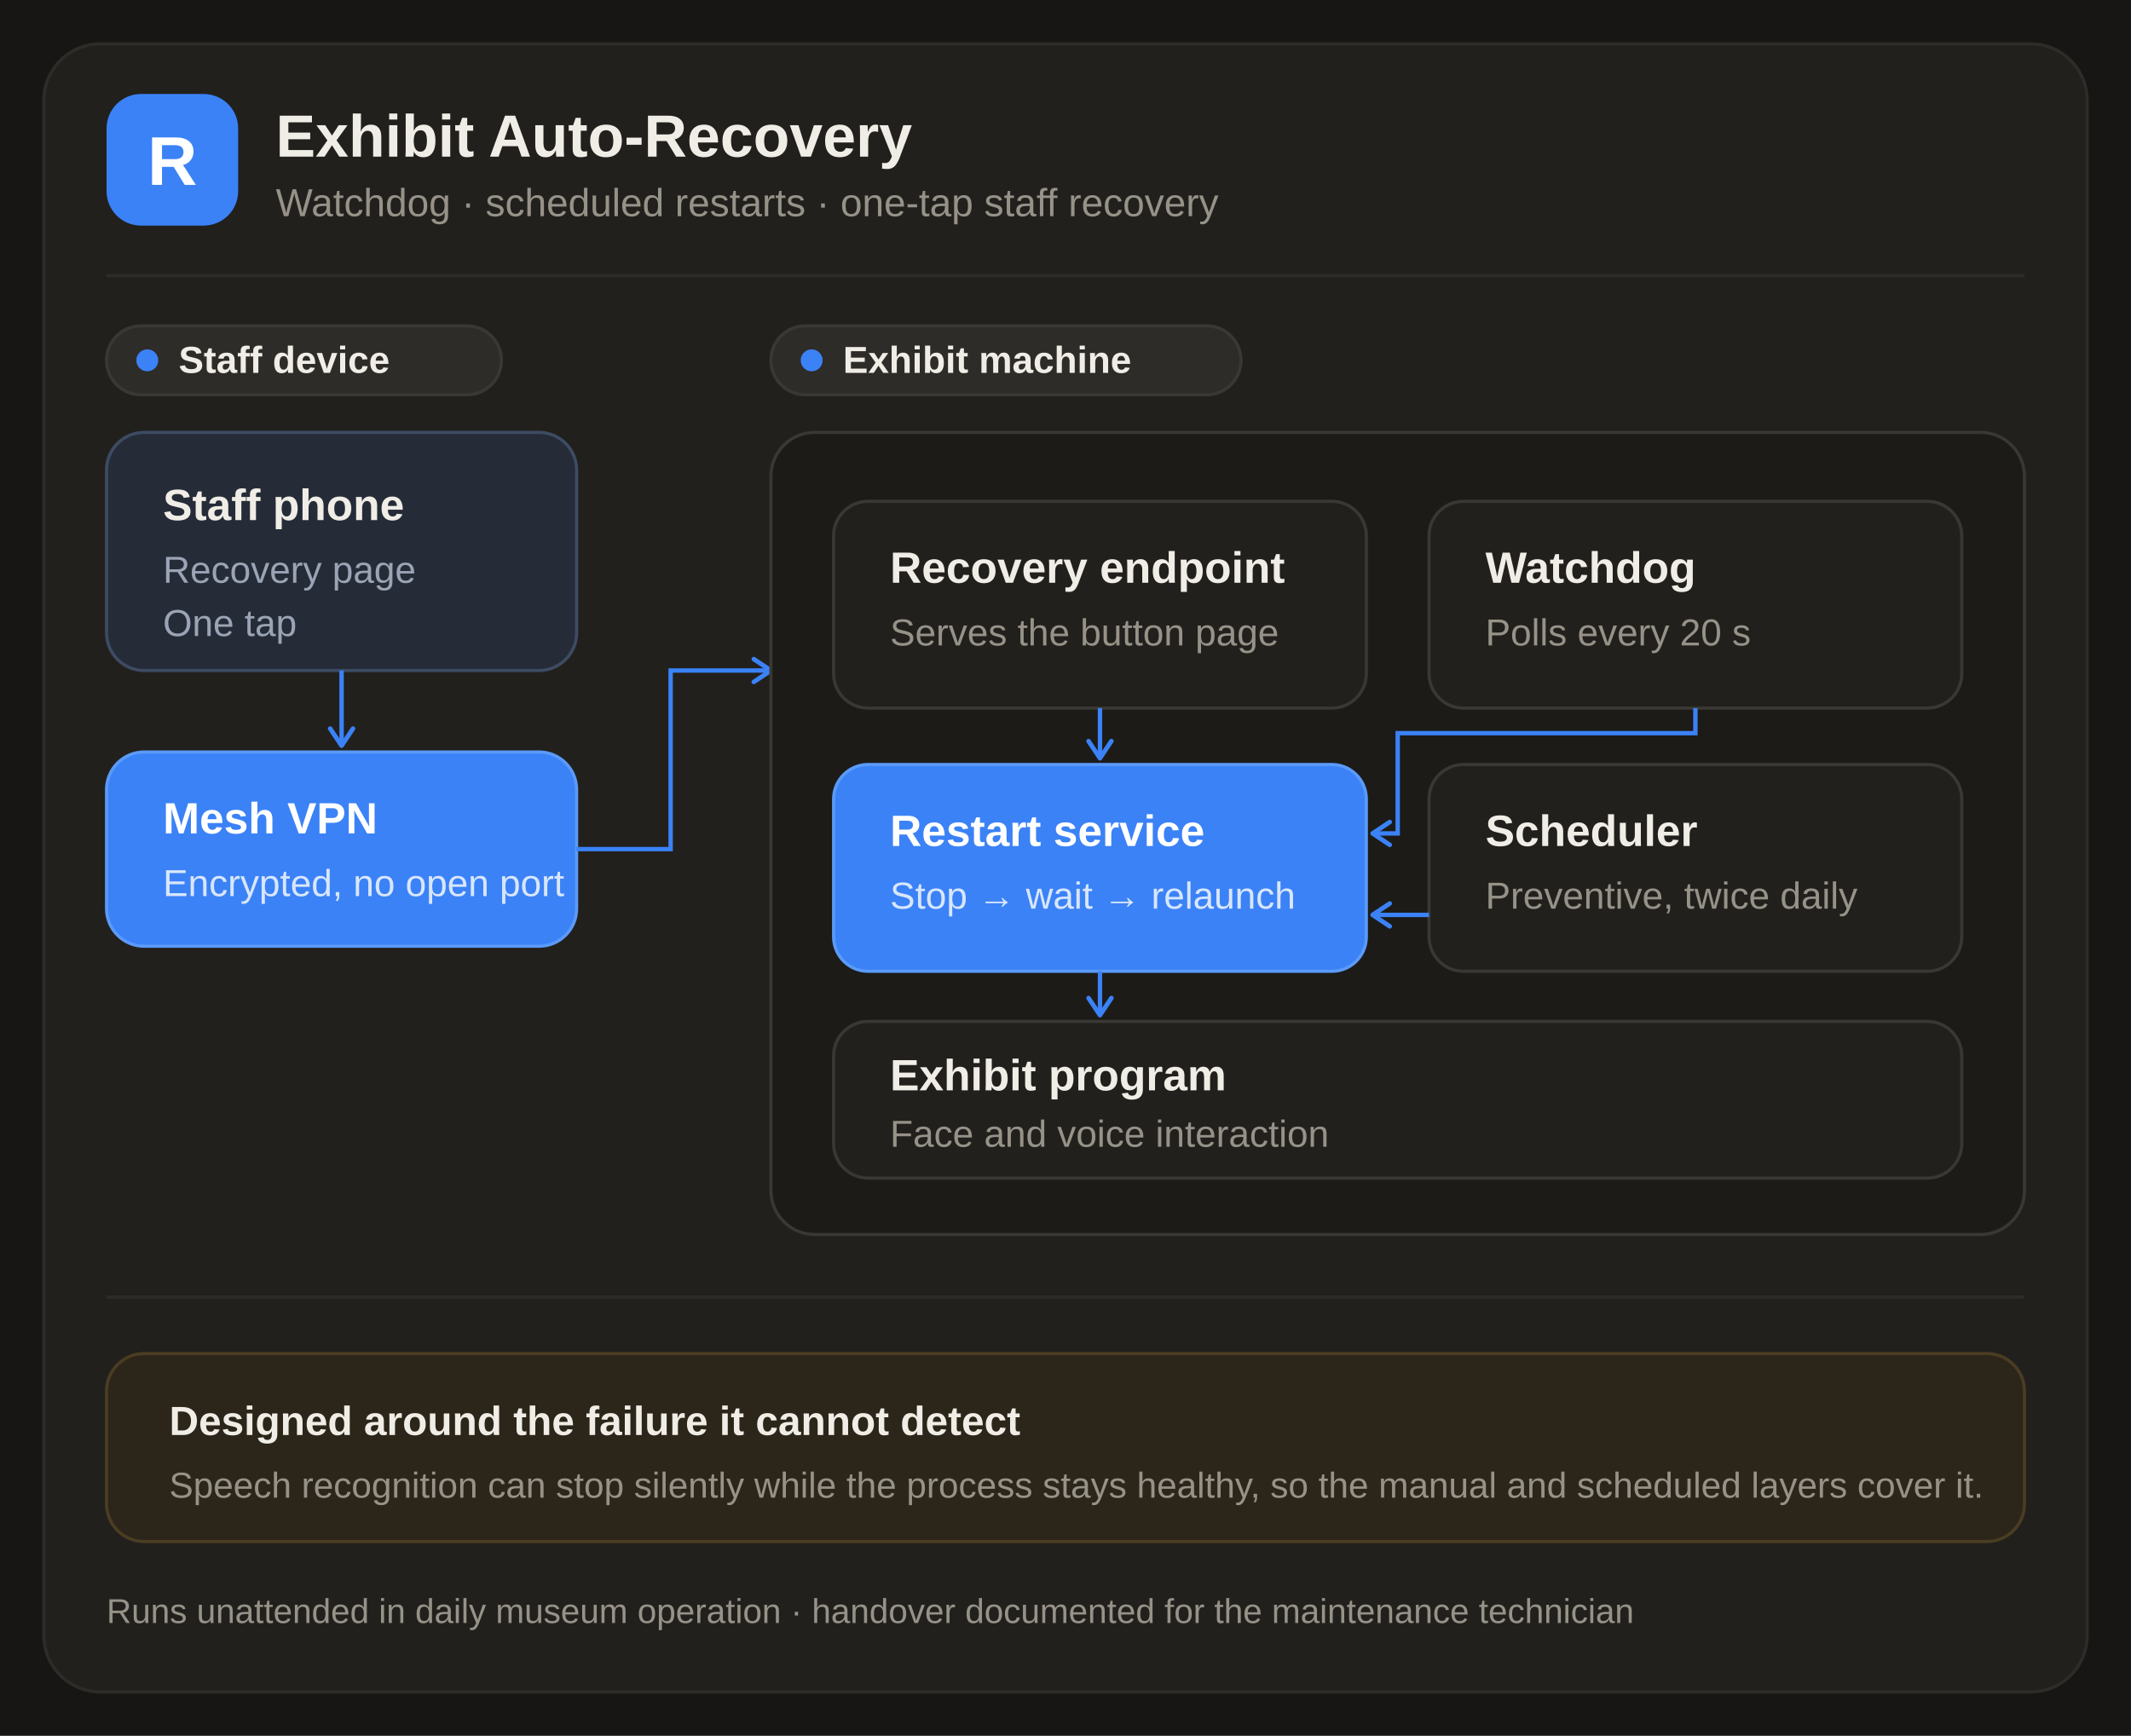
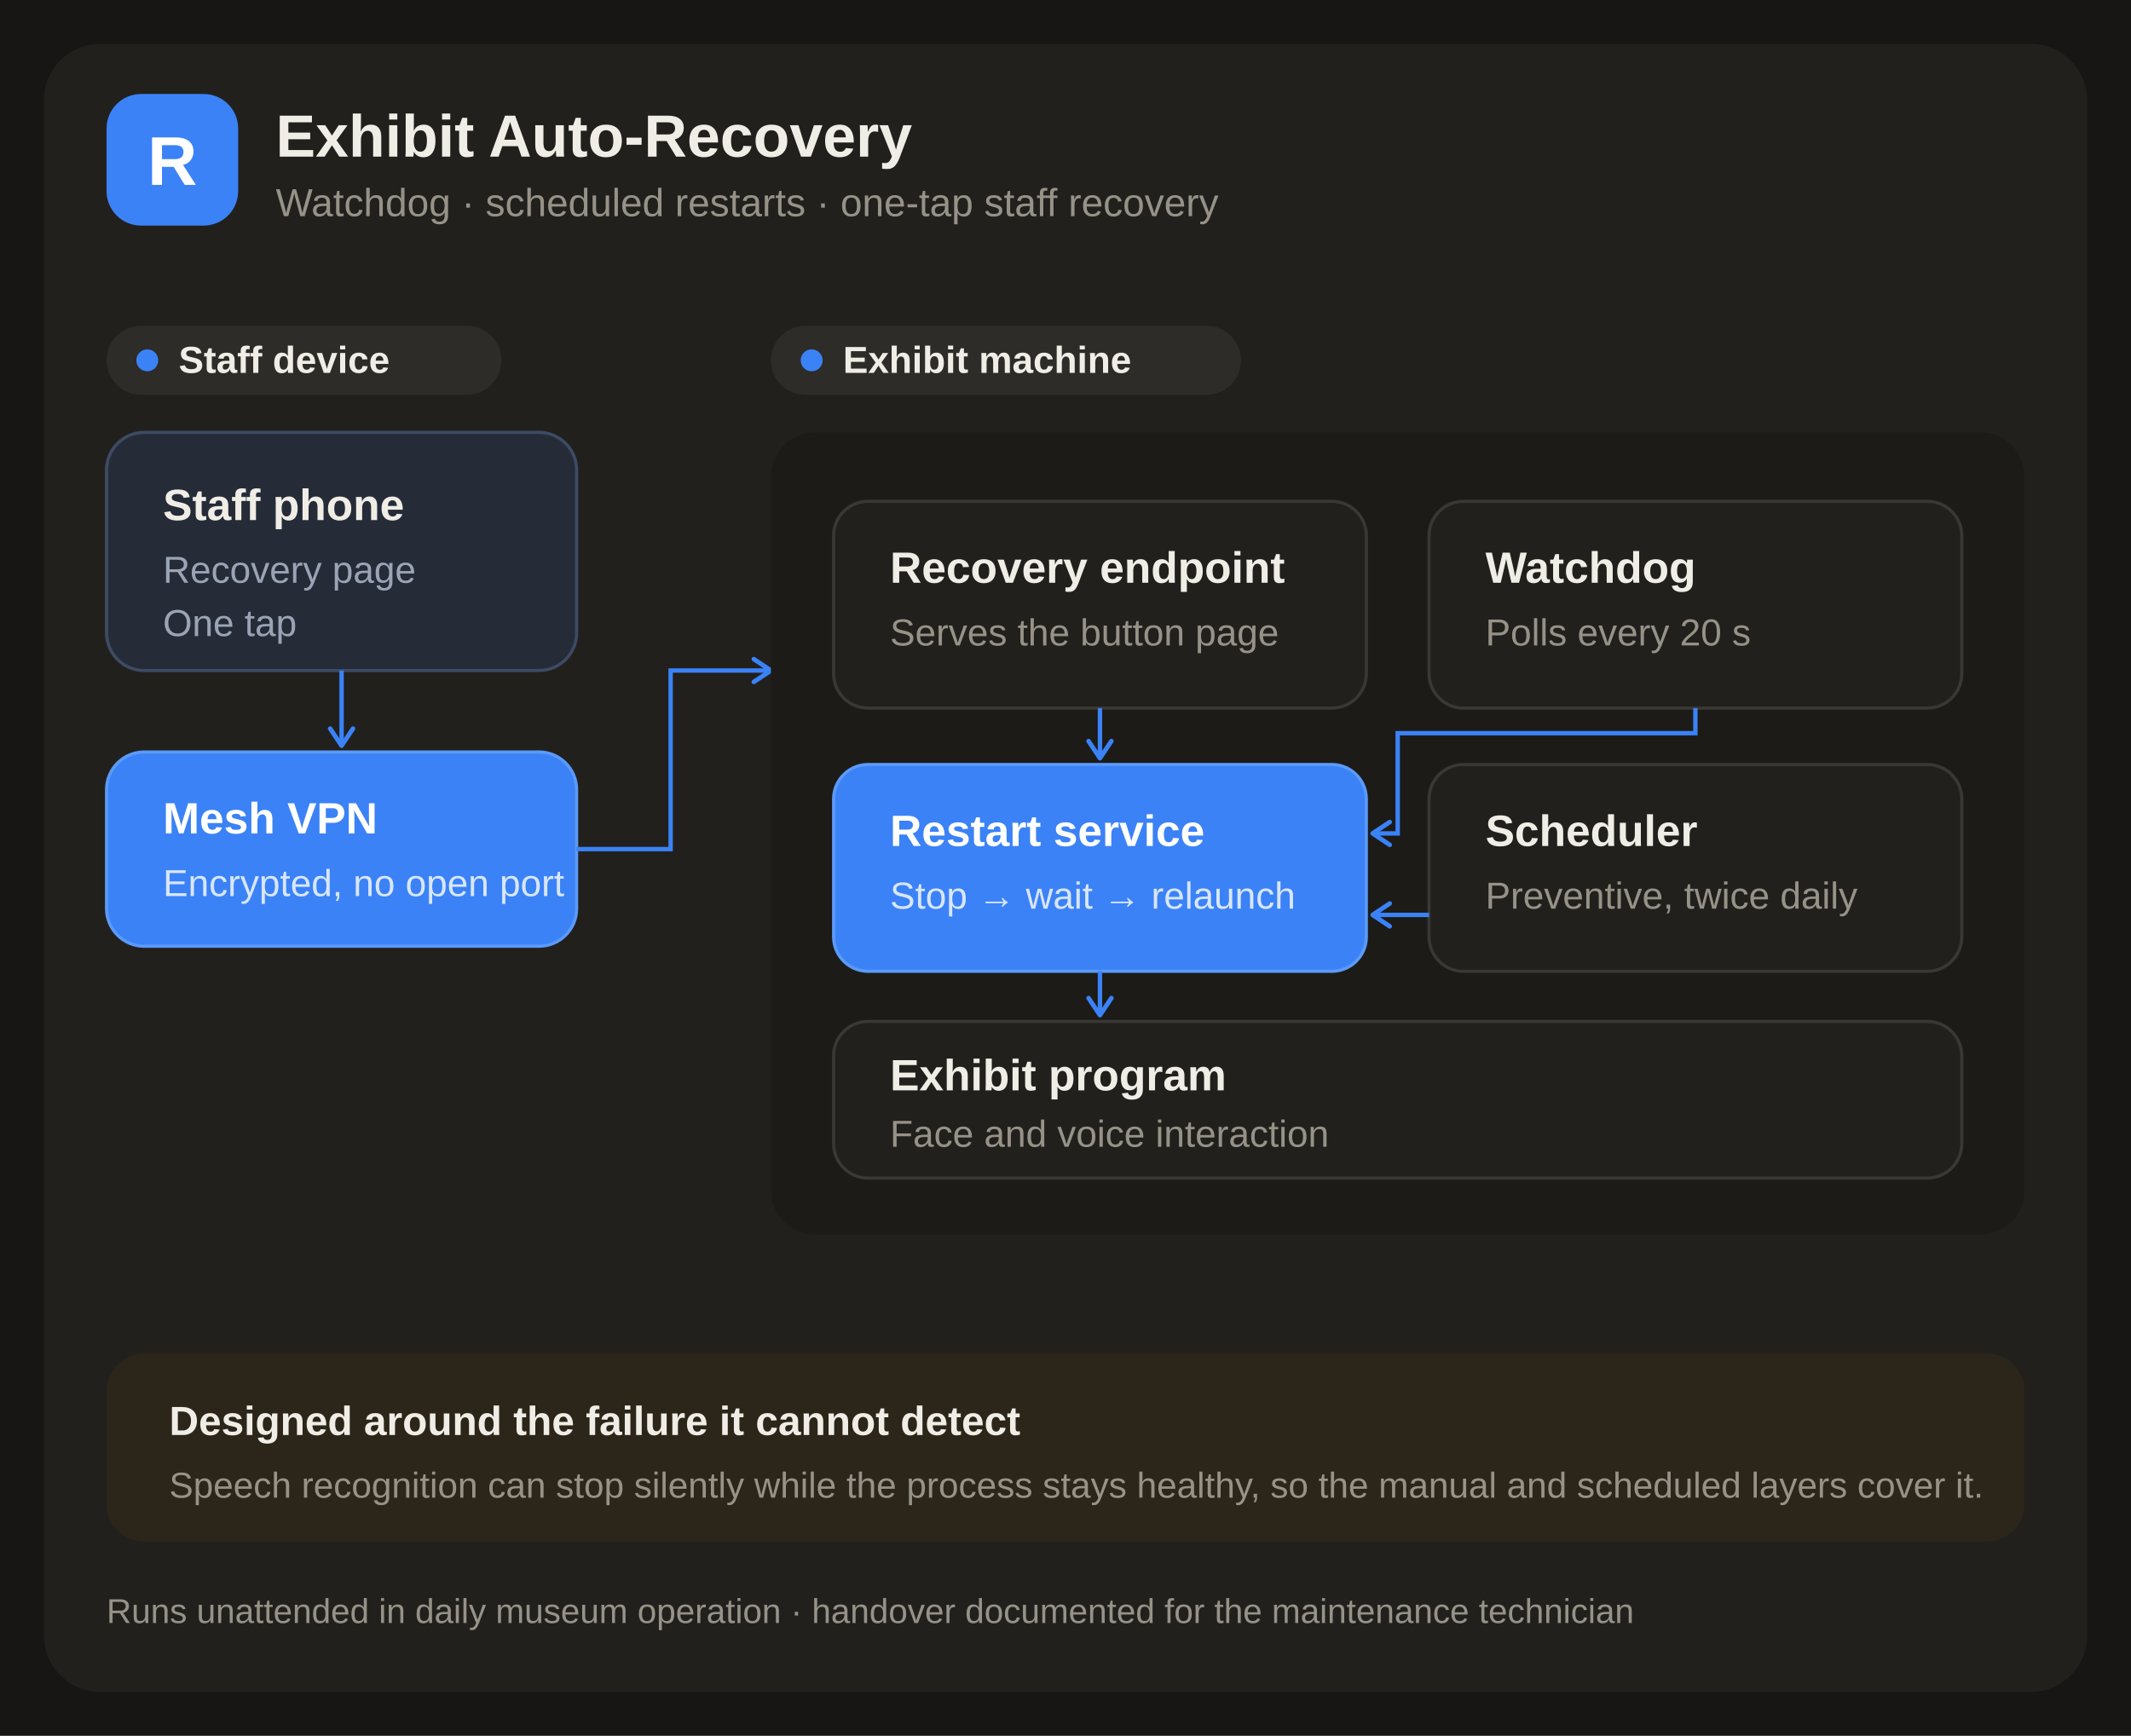
<svg xmlns="http://www.w3.org/2000/svg" width="680" height="554" viewBox="0 0 680 554" role="img">
  <defs>
    <marker id="arwE" viewBox="0 0 10 10" refX="8" refY="5" markerWidth="6.5" markerHeight="6.5" orient="auto-start-reverse">
      <path d="M2 1L8 5L2 9" fill="none" stroke="context-stroke" stroke-width="1.6" stroke-linecap="round" stroke-linejoin="round" />
    </marker>
  </defs>
  <style>
text{font-family:'Pretendard','Apple SD Gothic Neo','Helvetica Neue',Arial,sans-serif}
- .iaBg{fill:#171614}.iaPoster{fill:#22201D;stroke:#2E2C28}.iaLogo{fill:#3B82F6}.iaLogoR{fill:#FFFFFF;font-size:22px;font-weight:600}
- .iaTtl{fill:#F0EDE6;font-size:19px;font-weight:600}.iaSub{fill:#969288;font-size:12.5px}.iaHdiv{stroke:#2E2C28}.iaFdiv{stroke:#2E2C28}
- .iaSec{fill:#2E2C28;stroke:#3A3833}.iaDot{fill:#3B82F6}.iaLab{fill:#F0EDE6;font-size:12px;font-weight:600}.iaLeg{fill:#969288;font-size:11.5px}
+ .iaBg{fill:#171614}.iaPoster{fill:#22201D;stroke:none}.iaLogo{fill:#3B82F6}.iaLogoR{fill:#FFFFFF;font-size:22px;font-weight:600}
+ .iaTtl{fill:#F0EDE6;font-size:19px;font-weight:600}.iaSub{fill:#969288;font-size:12.5px}.iaHdiv{stroke:none}.iaFdiv{stroke:none}
+ .iaSec{fill:#2E2C28;stroke:none}.iaDot{fill:#3B82F6}.iaLab{fill:#F0EDE6;font-size:12px;font-weight:600}.iaLeg{fill:#969288;font-size:11.5px}
.iaEbox{fill:#22201D;stroke:#3A3833}.iaEt{fill:#F0EDE6;font-size:14px;font-weight:600}.iaEs{fill:#969288;font-size:12px}
.iaArw{stroke:#3B82F6;stroke-width:1.4;fill:none}.iaLeader{stroke:#5C82C4;stroke-width:1;stroke-dasharray:3 3;fill:none}
.iaMbox{fill:#3B82F6;stroke:#5B9AF8}.iaMt{fill:#FFFFFF;font-size:14px;font-weight:600}.iaMs{fill:#D8E6FD;font-size:12px}
.iaCcard{fill:#252C38;stroke:#3D4B63}.iaCt{fill:#F0EDE6;font-size:14px;font-weight:600}.iaCl{fill:#9BA4B4;font-size:12px}
.iaChip{fill:#1C1B18;stroke:#3A3833}.iaChx{fill:#F0EDE6;font-size:12px}.iaFoot{fill:#969288;font-size:11px}
- .iaHost{fill:#1C1B18;stroke:#3A3833}.iaWarn{fill:#2C2519;stroke:#4A3D22}.iaWt{fill:#F0EDE6;font-size:13px;font-weight:600}.iaWs{fill:#969288;font-size:11.5px}
+ .iaHost{fill:#1C1B18;stroke:none}.iaWarn{fill:#2C2519;stroke:none}.iaWt{fill:#F0EDE6;font-size:13px;font-weight:600}.iaWs{fill:#969288;font-size:11.5px}
</style>
  <rect class="iaBg" x="0" y="0" width="680" height="554" />
  <rect class="iaPoster" x="14" y="14" width="652" height="526" rx="18" />
  <rect class="iaLogo" x="34" y="30" width="42" height="42" rx="11" />
  <text class="iaLogoR" x="55" y="59" text-anchor="middle">R</text>
  <text class="iaTtl" x="88" y="50">Exhibit Auto-Recovery</text>
  <text class="iaSub" x="88" y="69">Watchdog · scheduled restarts · one-tap staff recovery</text>
  <line class="iaHdiv" x1="34" y1="88" x2="646" y2="88" />
  <rect class="iaSec" x="34" y="104" width="126" height="22" rx="11" />
  <circle class="iaDot" cx="47" cy="115" r="3.5" />
  <text class="iaLab" x="57" y="119">Staff device</text>
  <rect class="iaCcard" x="34" y="138" width="150" height="76" rx="12" />
  <text class="iaCt" x="52" y="166">Staff phone</text>
  <text class="iaCl" x="52" y="186">Recovery page</text>
  <text class="iaCl" x="52" y="203">One tap</text>
  <rect class="iaMbox" x="34" y="240" width="150" height="62" rx="12" />
  <text class="iaMt" x="52" y="266">Mesh VPN</text>
  <text class="iaMs" x="52" y="286">Encrypted, no open port</text>
  <path class="iaArw" d="M109 214 L109 238" marker-end="url(#arwE)" />
  <path class="iaArw" d="M184 271 L214 271 L214 214 L246 214" marker-end="url(#arwE)" />
  <rect class="iaSec" x="246" y="104" width="150" height="22" rx="11" />
  <circle class="iaDot" cx="259" cy="115" r="3.5" />
  <text class="iaLab" x="269" y="119">Exhibit machine</text>
  <rect class="iaHost" x="246" y="138" width="400" height="256" rx="14" />
  <rect class="iaEbox" x="266" y="160" width="170" height="66" rx="11" />
  <text class="iaEt" x="284" y="186">Recovery endpoint</text>
  <text class="iaEs" x="284" y="206">Serves the button page</text>
  <rect class="iaEbox" x="456" y="160" width="170" height="66" rx="11" />
  <text class="iaEt" x="474" y="186">Watchdog</text>
  <text class="iaEs" x="474" y="206">Polls every 20 s</text>
  <rect class="iaEbox" x="456" y="244" width="170" height="66" rx="11" />
  <text class="iaEt" x="474" y="270">Scheduler</text>
  <text class="iaEs" x="474" y="290">Preventive, twice daily</text>
  <rect class="iaMbox" x="266" y="244" width="170" height="66" rx="11" />
  <text class="iaMt" x="284" y="270">Restart service</text>
  <text class="iaMs" x="284" y="290">Stop → wait → relaunch</text>
  <path class="iaArw" d="M351 226 L351 242" marker-end="url(#arwE)" />
  <path class="iaArw" d="M541 226 L541 234 L446 234 L446 266 L438 266" marker-end="url(#arwE)" />
  <path class="iaArw" d="M456 292 L438 292" marker-end="url(#arwE)" />
  <rect class="iaEbox" x="266" y="326" width="360" height="50" rx="11" />
  <text class="iaEt" x="284" y="348">Exhibit program</text>
  <text class="iaEs" x="284" y="366">Face and voice interaction</text>
  <path class="iaArw" d="M351 310 L351 324" marker-end="url(#arwE)" />
  <line class="iaFdiv" x1="34" y1="414" x2="646" y2="414" />
  <rect class="iaWarn" x="34" y="432" width="612" height="60" rx="12" />
  <text class="iaWt" x="54" y="458">Designed around the failure it cannot detect</text>
  <text class="iaWs" x="54" y="478">Speech recognition can stop silently while the process stays healthy, so the manual and scheduled layers cover it.</text>
  <text class="iaFoot" x="34" y="518">Runs unattended in daily museum operation · handover documented for the maintenance technician</text>
</svg>
